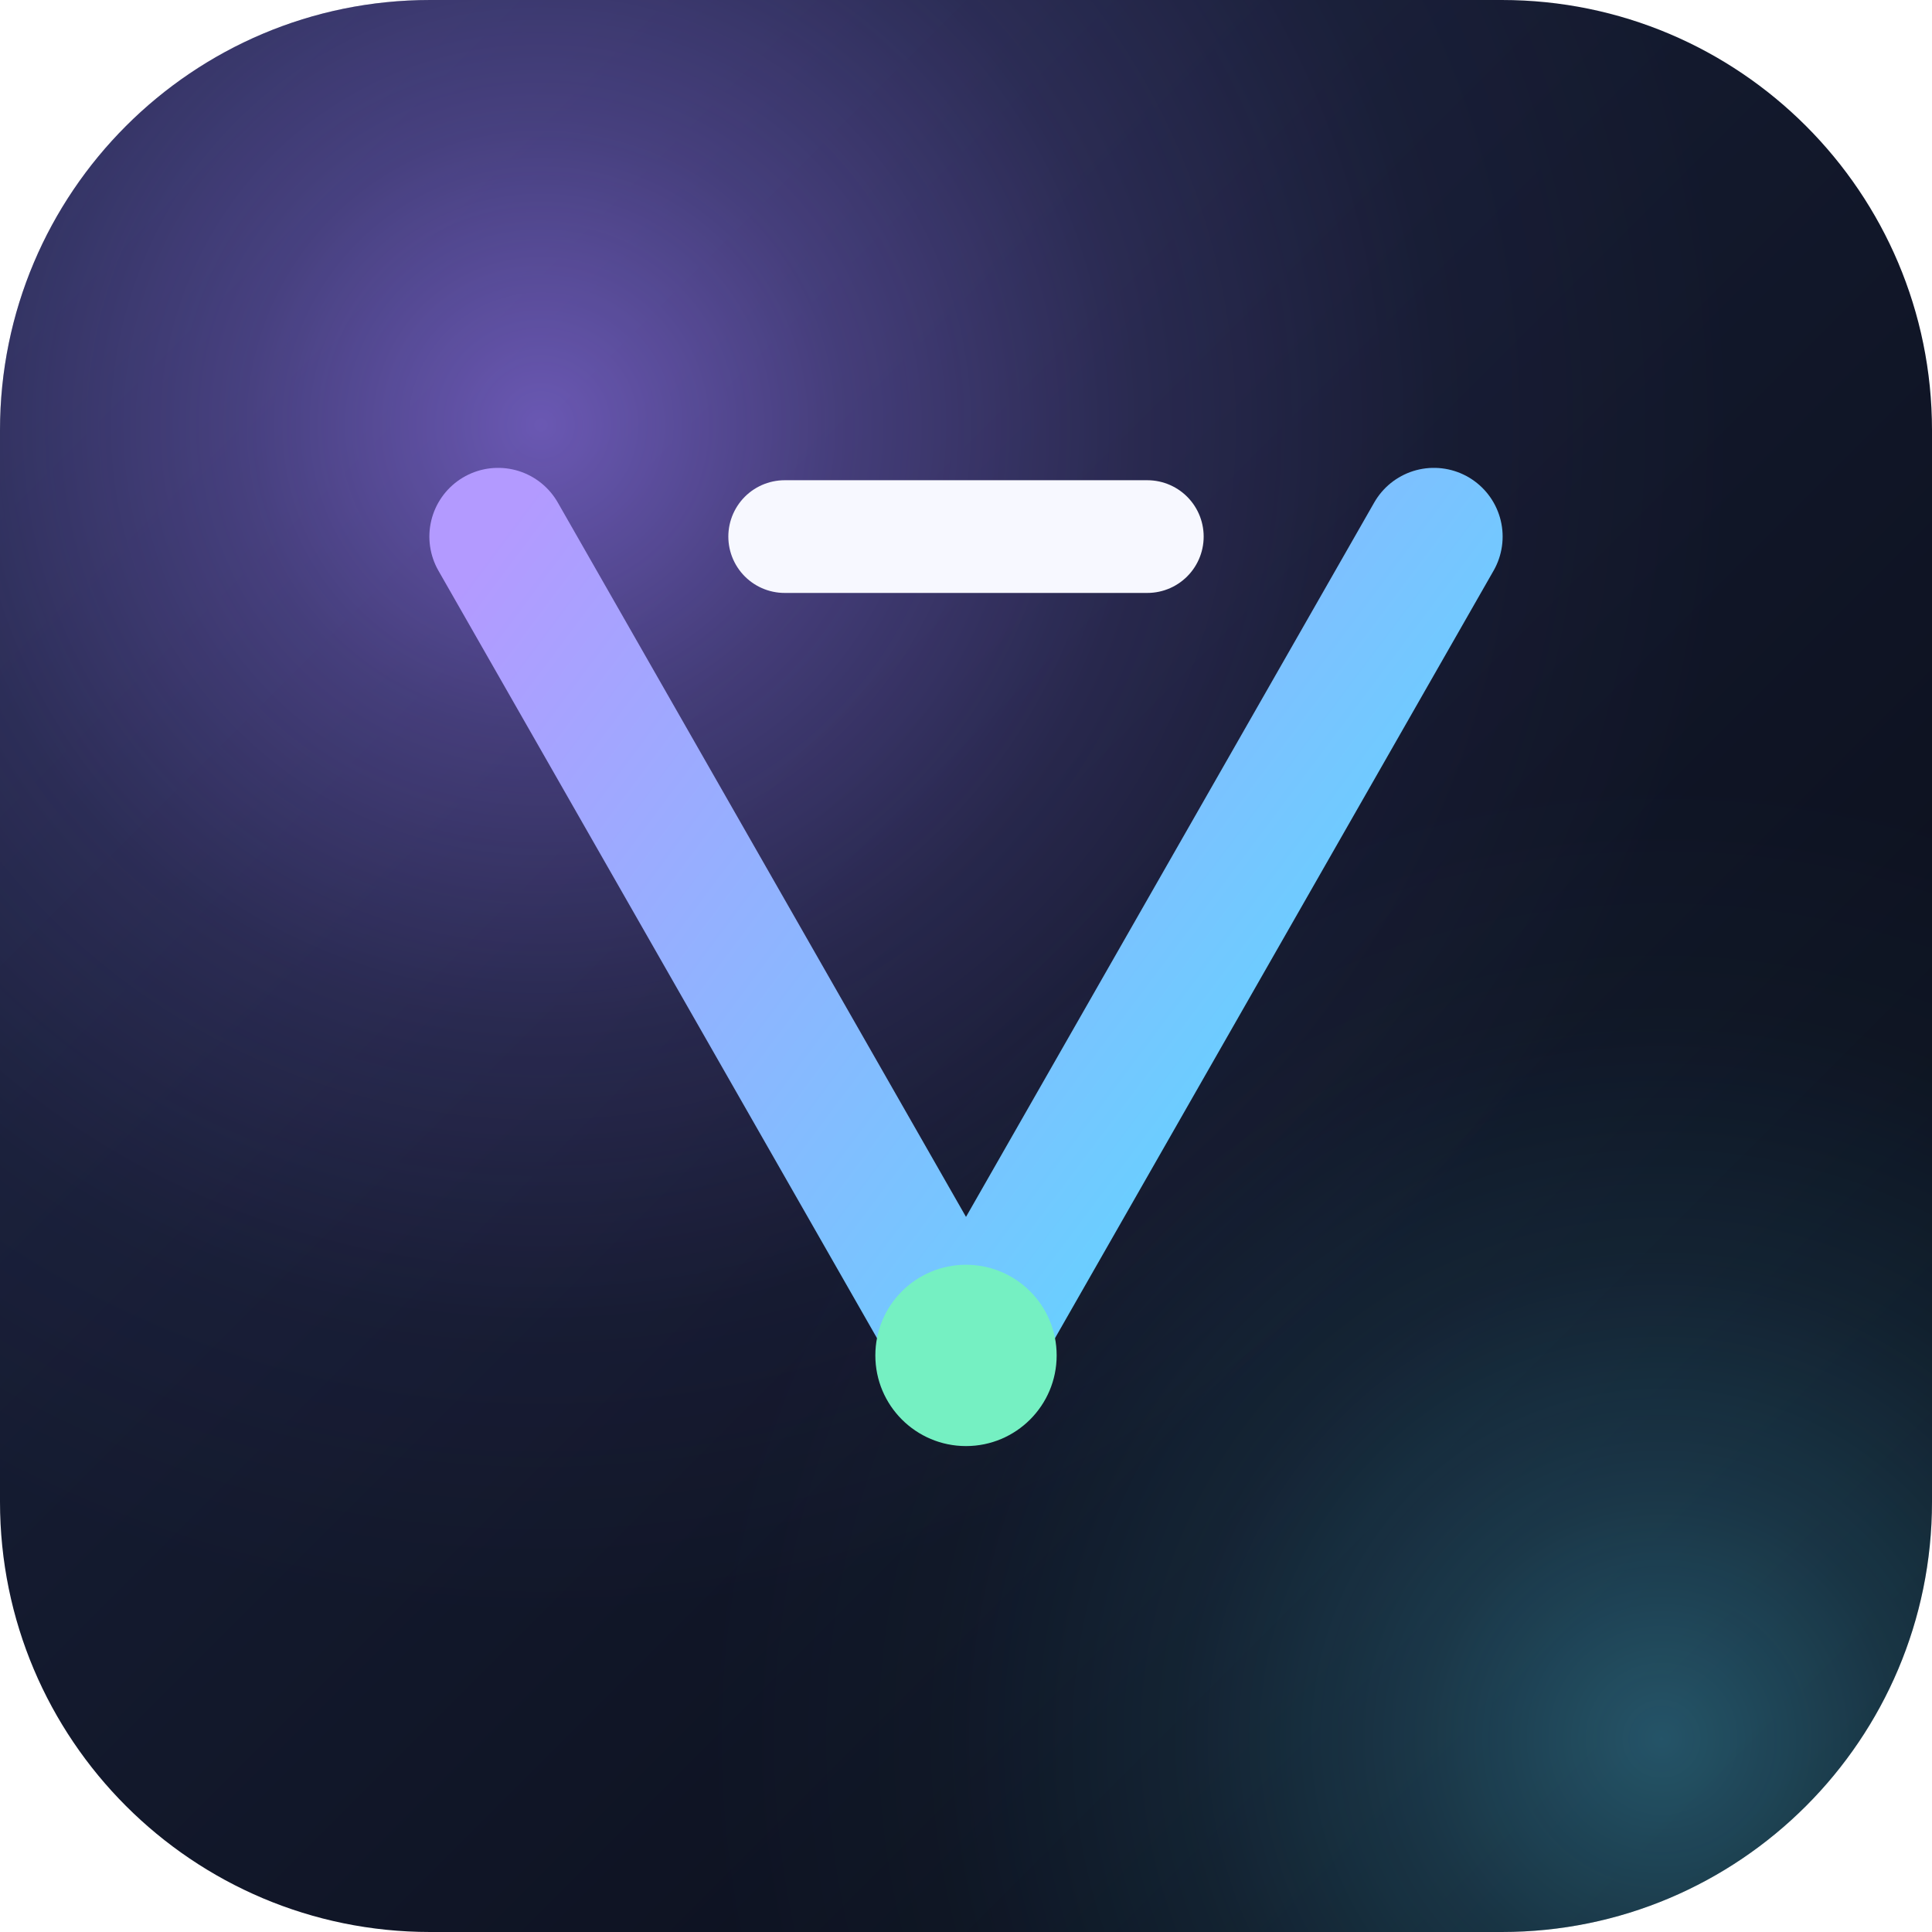
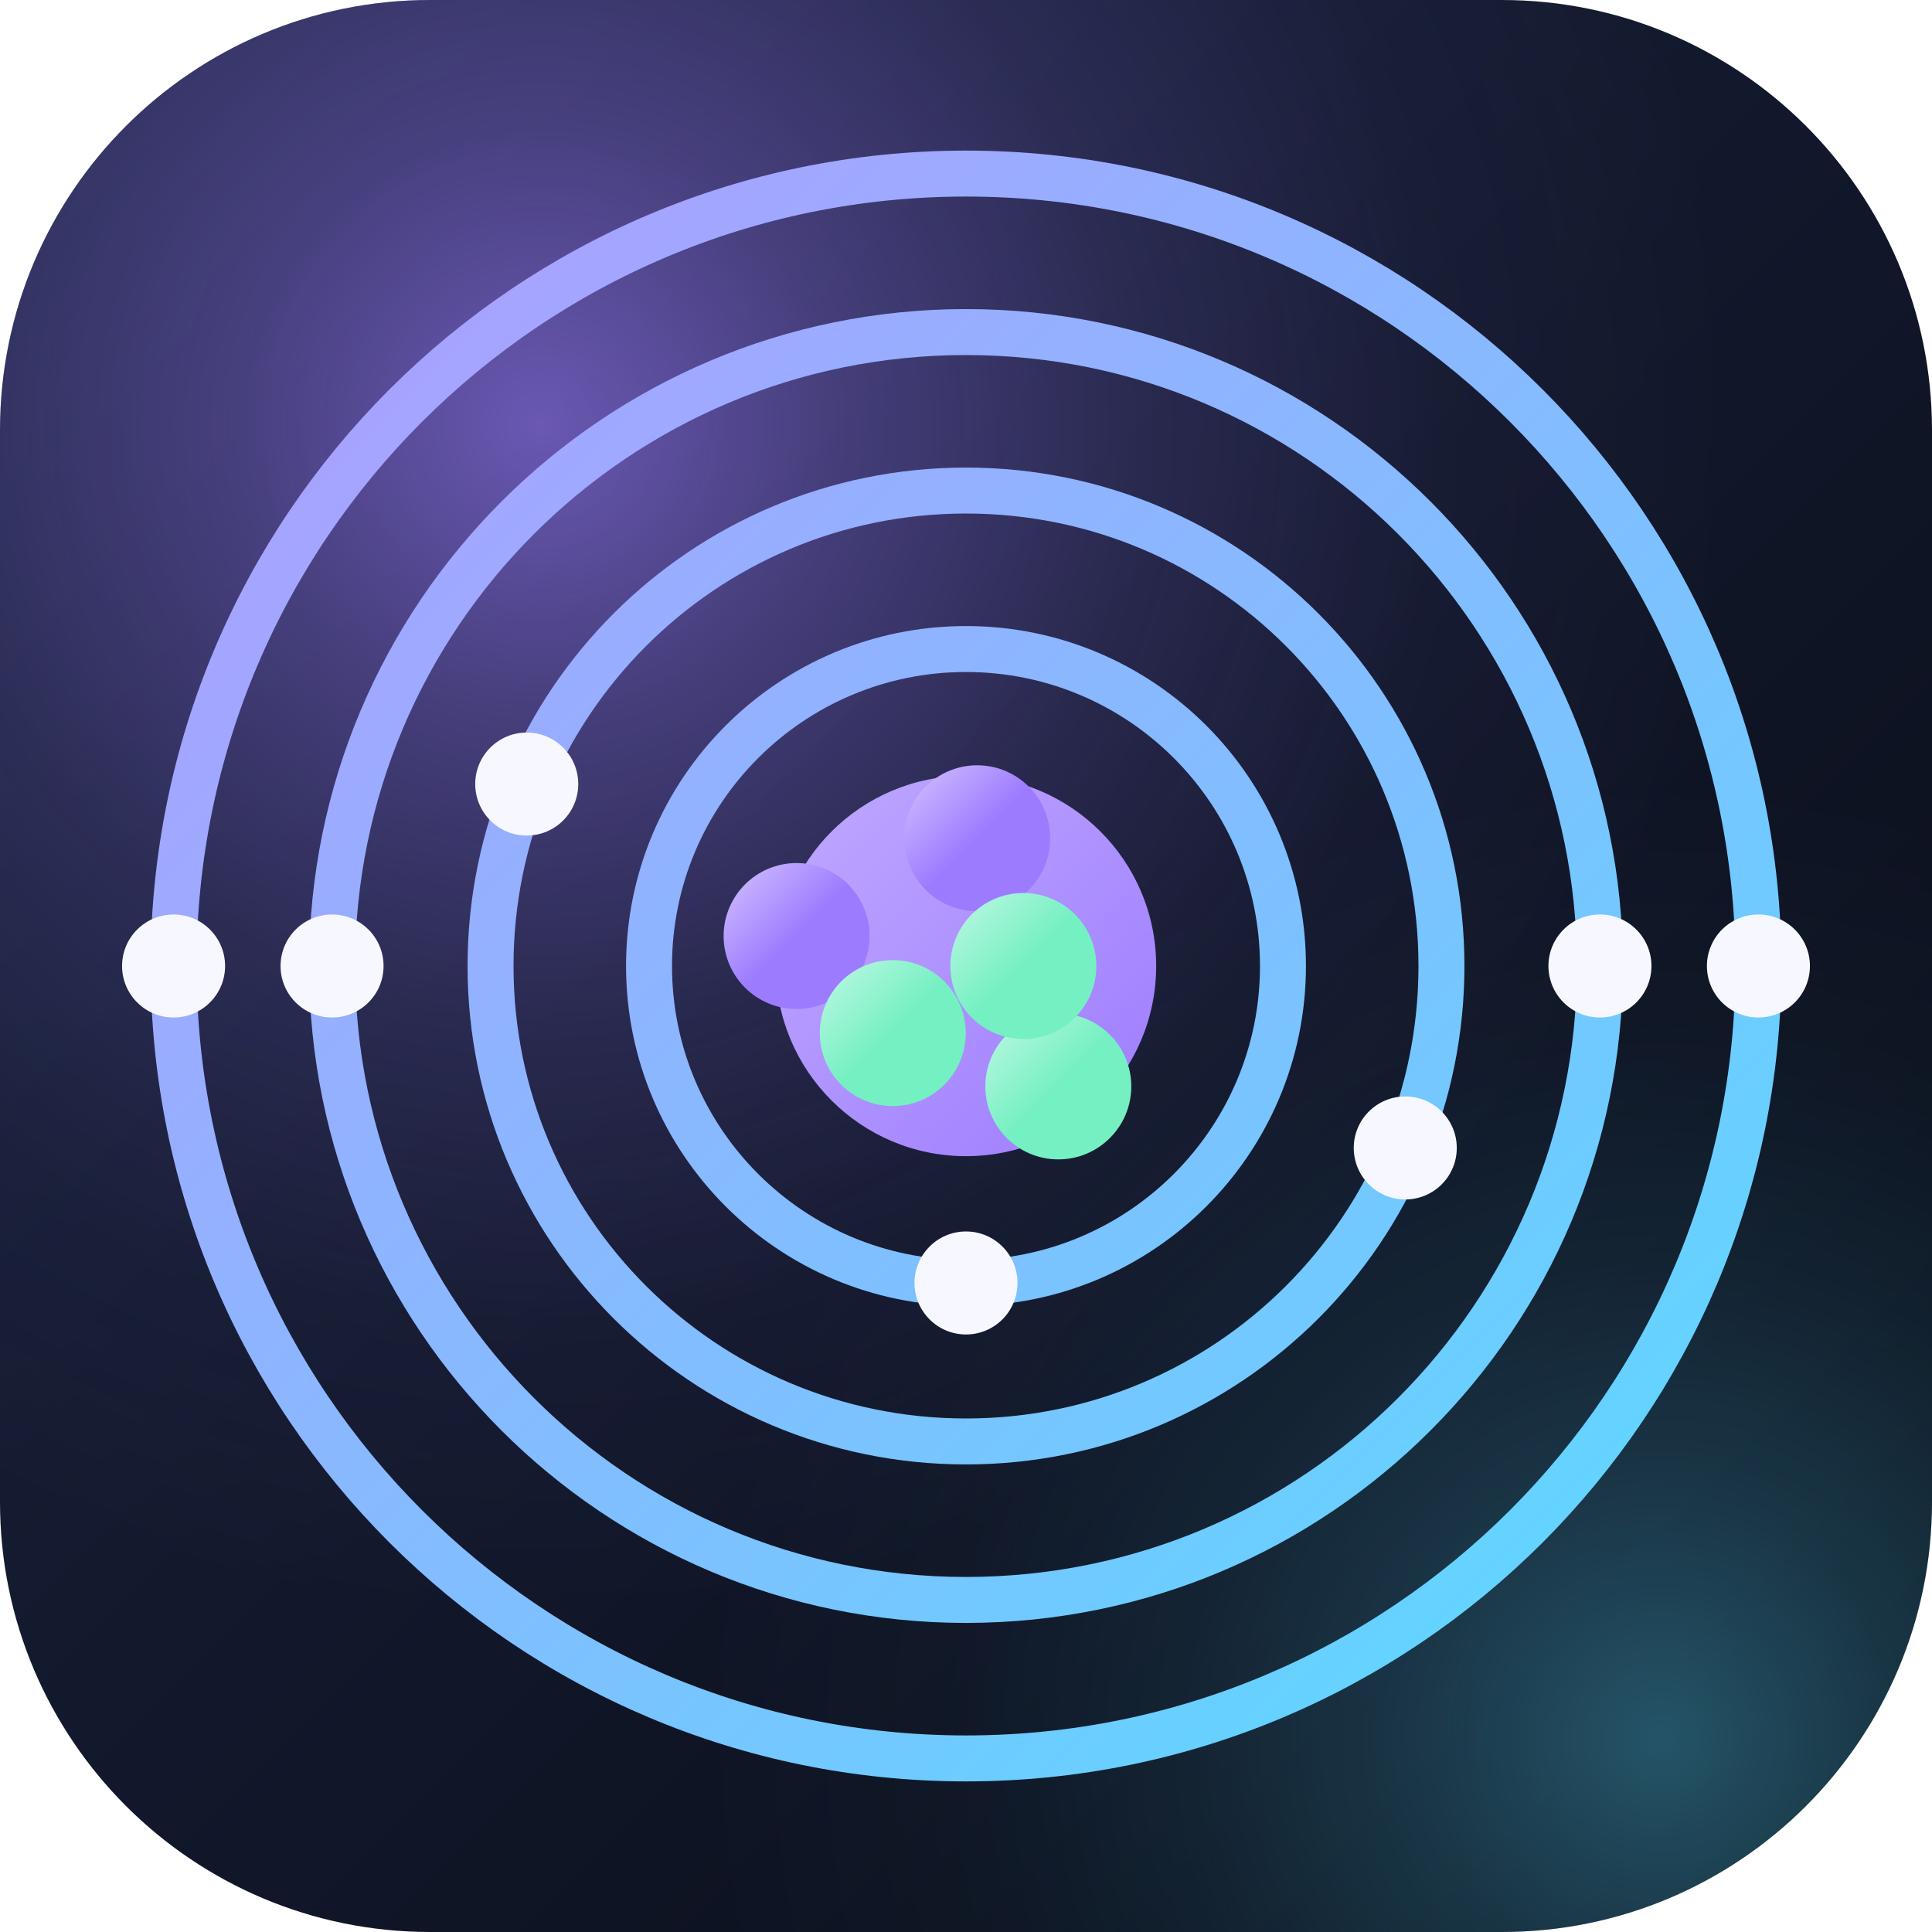
<svg xmlns="http://www.w3.org/2000/svg" viewBox="0 0 1024 1024" width="1024" height="1024" role="img" aria-label="vibey">
  <defs>
    <linearGradient id="vibey-icon-small-g0" x1="0" y1="0" x2="1024" y2="1024" gradientUnits="userSpaceOnUse">
      <stop offset="0" stop-color="#1c2542" stop-opacity="1" />
      <stop offset="1" stop-color="#080b14" stop-opacity="1" />
    </linearGradient>
    <radialGradient id="vibey-icon-small-g1" cx="286.72" cy="225.28" r="634.88" gradientUnits="userSpaceOnUse">
      <stop offset="0" stop-color="#9d7bff" stop-opacity="0.62" />
      <stop offset="0.25" stop-color="#9d7bff" stop-opacity="0.349" />
      <stop offset="0.5" stop-color="#9d7bff" stop-opacity="0.155" />
      <stop offset="0.75" stop-color="#9d7bff" stop-opacity="0.039" />
      <stop offset="1" stop-color="#9d7bff" stop-opacity="0" />
    </radialGradient>
    <radialGradient id="vibey-icon-small-g2" cx="880.64" cy="921.6" r="512" gradientUnits="userSpaceOnUse">
      <stop offset="0" stop-color="#57dcff" stop-opacity="0.34" />
      <stop offset="0.25" stop-color="#57dcff" stop-opacity="0.191" />
      <stop offset="0.5" stop-color="#57dcff" stop-opacity="0.085" />
      <stop offset="0.75" stop-color="#57dcff" stop-opacity="0.021" />
      <stop offset="1" stop-color="#57dcff" stop-opacity="0" />
    </radialGradient>
-     <linearGradient id="vibey-icon-small-g3" x1="264" y1="284.4" x2="760" y2="656.4" gradientUnits="userSpaceOnUse">
+     <linearGradient id="vibey-icon-small-g3" x1="92" y1="92" x2="932" y2="932" gradientUnits="userSpaceOnUse">
      <stop offset="0" stop-color="#b39aff" stop-opacity="1" />
      <stop offset="1" stop-color="#57dcff" stop-opacity="1" />
    </linearGradient>
-     <linearGradient id="vibey-icon-small-g4" x1="264" y1="284.4" x2="760" y2="656.4" gradientUnits="userSpaceOnUse">
+     <linearGradient id="vibey-icon-small-g4" x1="92" y1="92" x2="932" y2="932" gradientUnits="userSpaceOnUse">
      <stop offset="0" stop-color="#b39aff" stop-opacity="1" />
      <stop offset="1" stop-color="#57dcff" stop-opacity="1" />
+     </linearGradient>
+     <linearGradient id="vibey-icon-small-g5" x1="92" y1="92" x2="932" y2="932" gradientUnits="userSpaceOnUse">
+       <stop offset="0" stop-color="#b39aff" stop-opacity="1" />
+       <stop offset="1" stop-color="#57dcff" stop-opacity="1" />
+     </linearGradient>
+     <linearGradient id="vibey-icon-small-g6" x1="92" y1="92" x2="932" y2="932" gradientUnits="userSpaceOnUse">
+       <stop offset="0" stop-color="#b39aff" stop-opacity="1" />
+       <stop offset="1" stop-color="#57dcff" stop-opacity="1" />
+     </linearGradient>
+     <linearGradient id="vibey-icon-small-g7" x1="411.2" y1="411.2" x2="612.8" y2="612.8" gradientUnits="userSpaceOnUse">
+       <stop offset="0" stop-color="#bfa9ff" stop-opacity="1" />
+       <stop offset="1" stop-color="#9d7bff" stop-opacity="1" />
+     </linearGradient>
+     <linearGradient id="vibey-icon-small-g8" x1="383.534" y1="457.435" x2="460.9" y2="534.802" gradientUnits="userSpaceOnUse">
+       <stop offset="0" stop-color="#d3c4ff" stop-opacity="1" />
+       <stop offset="0.5" stop-color="#9d7bff" stop-opacity="1" />
+       <stop offset="1" stop-color="#9d7bff" stop-opacity="1" />
+     </linearGradient>
+     <linearGradient id="vibey-icon-small-g9" x1="522.242" y1="537.131" x2="599.608" y2="614.497" gradientUnits="userSpaceOnUse">
+       <stop offset="0" stop-color="#c1f8e4" stop-opacity="1" />
+       <stop offset="0.5" stop-color="#75f0c2" stop-opacity="1" />
+       <stop offset="1" stop-color="#75f0c2" stop-opacity="1" />
+     </linearGradient>
+     <linearGradient id="vibey-icon-small-g10" x1="479.258" y1="405.618" x2="556.625" y2="482.984" gradientUnits="userSpaceOnUse">
+       <stop offset="0" stop-color="#d3c4ff" stop-opacity="1" />
+       <stop offset="0.5" stop-color="#9d7bff" stop-opacity="1" />
+       <stop offset="1" stop-color="#9d7bff" stop-opacity="1" />
+     </linearGradient>
+     <linearGradient id="vibey-icon-small-g11" x1="434.501" y1="508.875" x2="511.867" y2="586.242" gradientUnits="userSpaceOnUse">
+       <stop offset="0" stop-color="#c1f8e4" stop-opacity="1" />
+       <stop offset="0.5" stop-color="#75f0c2" stop-opacity="1" />
+       <stop offset="1" stop-color="#75f0c2" stop-opacity="1" />
+     </linearGradient>
+     <linearGradient id="vibey-icon-small-g12" x1="503.709" y1="473.317" x2="581.075" y2="550.683" gradientUnits="userSpaceOnUse">
+       <stop offset="0" stop-color="#c1f8e4" stop-opacity="1" />
+       <stop offset="0.5" stop-color="#75f0c2" stop-opacity="1" />
+       <stop offset="1" stop-color="#75f0c2" stop-opacity="1" />
    </linearGradient>
  </defs>
  <rect x="0" y="0" width="1024" height="1024" rx="228" fill="url(#vibey-icon-small-g0)" />
  <rect x="0" y="0" width="1024" height="1024" rx="228" fill="url(#vibey-icon-small-g1)" />
  <rect x="0" y="0" width="1024" height="1024" rx="228" fill="url(#vibey-icon-small-g2)" />
-   <line x1="264" y1="284.4" x2="512" y2="718.4" stroke="url(#vibey-icon-small-g3)" stroke-width="72.85" stroke-linecap="round" />
-   <line x1="760" y1="284.4" x2="512" y2="718.4" stroke="url(#vibey-icon-small-g4)" stroke-width="72.85" stroke-linecap="round" />
-   <line x1="415.9" y1="284.4" x2="608.1" y2="284.4" stroke="#f7f8ff" stroke-width="59.737" stroke-linecap="round" />
-   <circle cx="512" cy="718.4" r="48.05" fill="#75f0c2" />
+   <ellipse cx="512" cy="512" rx="168" ry="168" transform="rotate(0 512 512)" fill="none" stroke="url(#vibey-icon-small-g3)" stroke-width="24.36" />
+   <ellipse cx="512" cy="512" rx="252" ry="252" transform="rotate(0 512 512)" fill="none" stroke="url(#vibey-icon-small-g4)" stroke-width="24.36" />
+   <ellipse cx="512" cy="512" rx="336" ry="336" transform="rotate(0 512 512)" fill="none" stroke="url(#vibey-icon-small-g5)" stroke-width="24.36" />
+   <ellipse cx="512" cy="512" rx="420" ry="420" transform="rotate(0 512 512)" fill="none" stroke="url(#vibey-icon-small-g6)" stroke-width="24.36" />
+   <circle cx="512" cy="512" r="100.8" fill="url(#vibey-icon-small-g7)" />
+   <circle cx="422.217" cy="496.119" r="38.683" fill="url(#vibey-icon-small-g8)" />
+   <circle cx="560.925" cy="575.814" r="38.683" fill="url(#vibey-icon-small-g9)" />
+   <circle cx="517.941" cy="444.301" r="38.683" fill="url(#vibey-icon-small-g10)" />
+   <circle cx="473.184" cy="547.559" r="38.683" fill="url(#vibey-icon-small-g11)" />
+   <circle cx="542.392" cy="512" r="38.683" fill="url(#vibey-icon-small-g12)" />
+   <circle cx="512" cy="680" r="27.3" fill="#f7f8ff" />
+   <circle cx="744.818" cy="608.436" r="27.3" fill="#f7f8ff" />
+   <circle cx="279.182" cy="415.564" r="27.3" fill="#f7f8ff" />
+   <circle cx="848" cy="512" r="27.3" fill="#f7f8ff" />
+   <circle cx="176" cy="512" r="27.3" fill="#f7f8ff" />
+   <circle cx="932" cy="512" r="27.3" fill="#f7f8ff" />
+   <circle cx="92" cy="512" r="27.3" fill="#f7f8ff" />
</svg>
